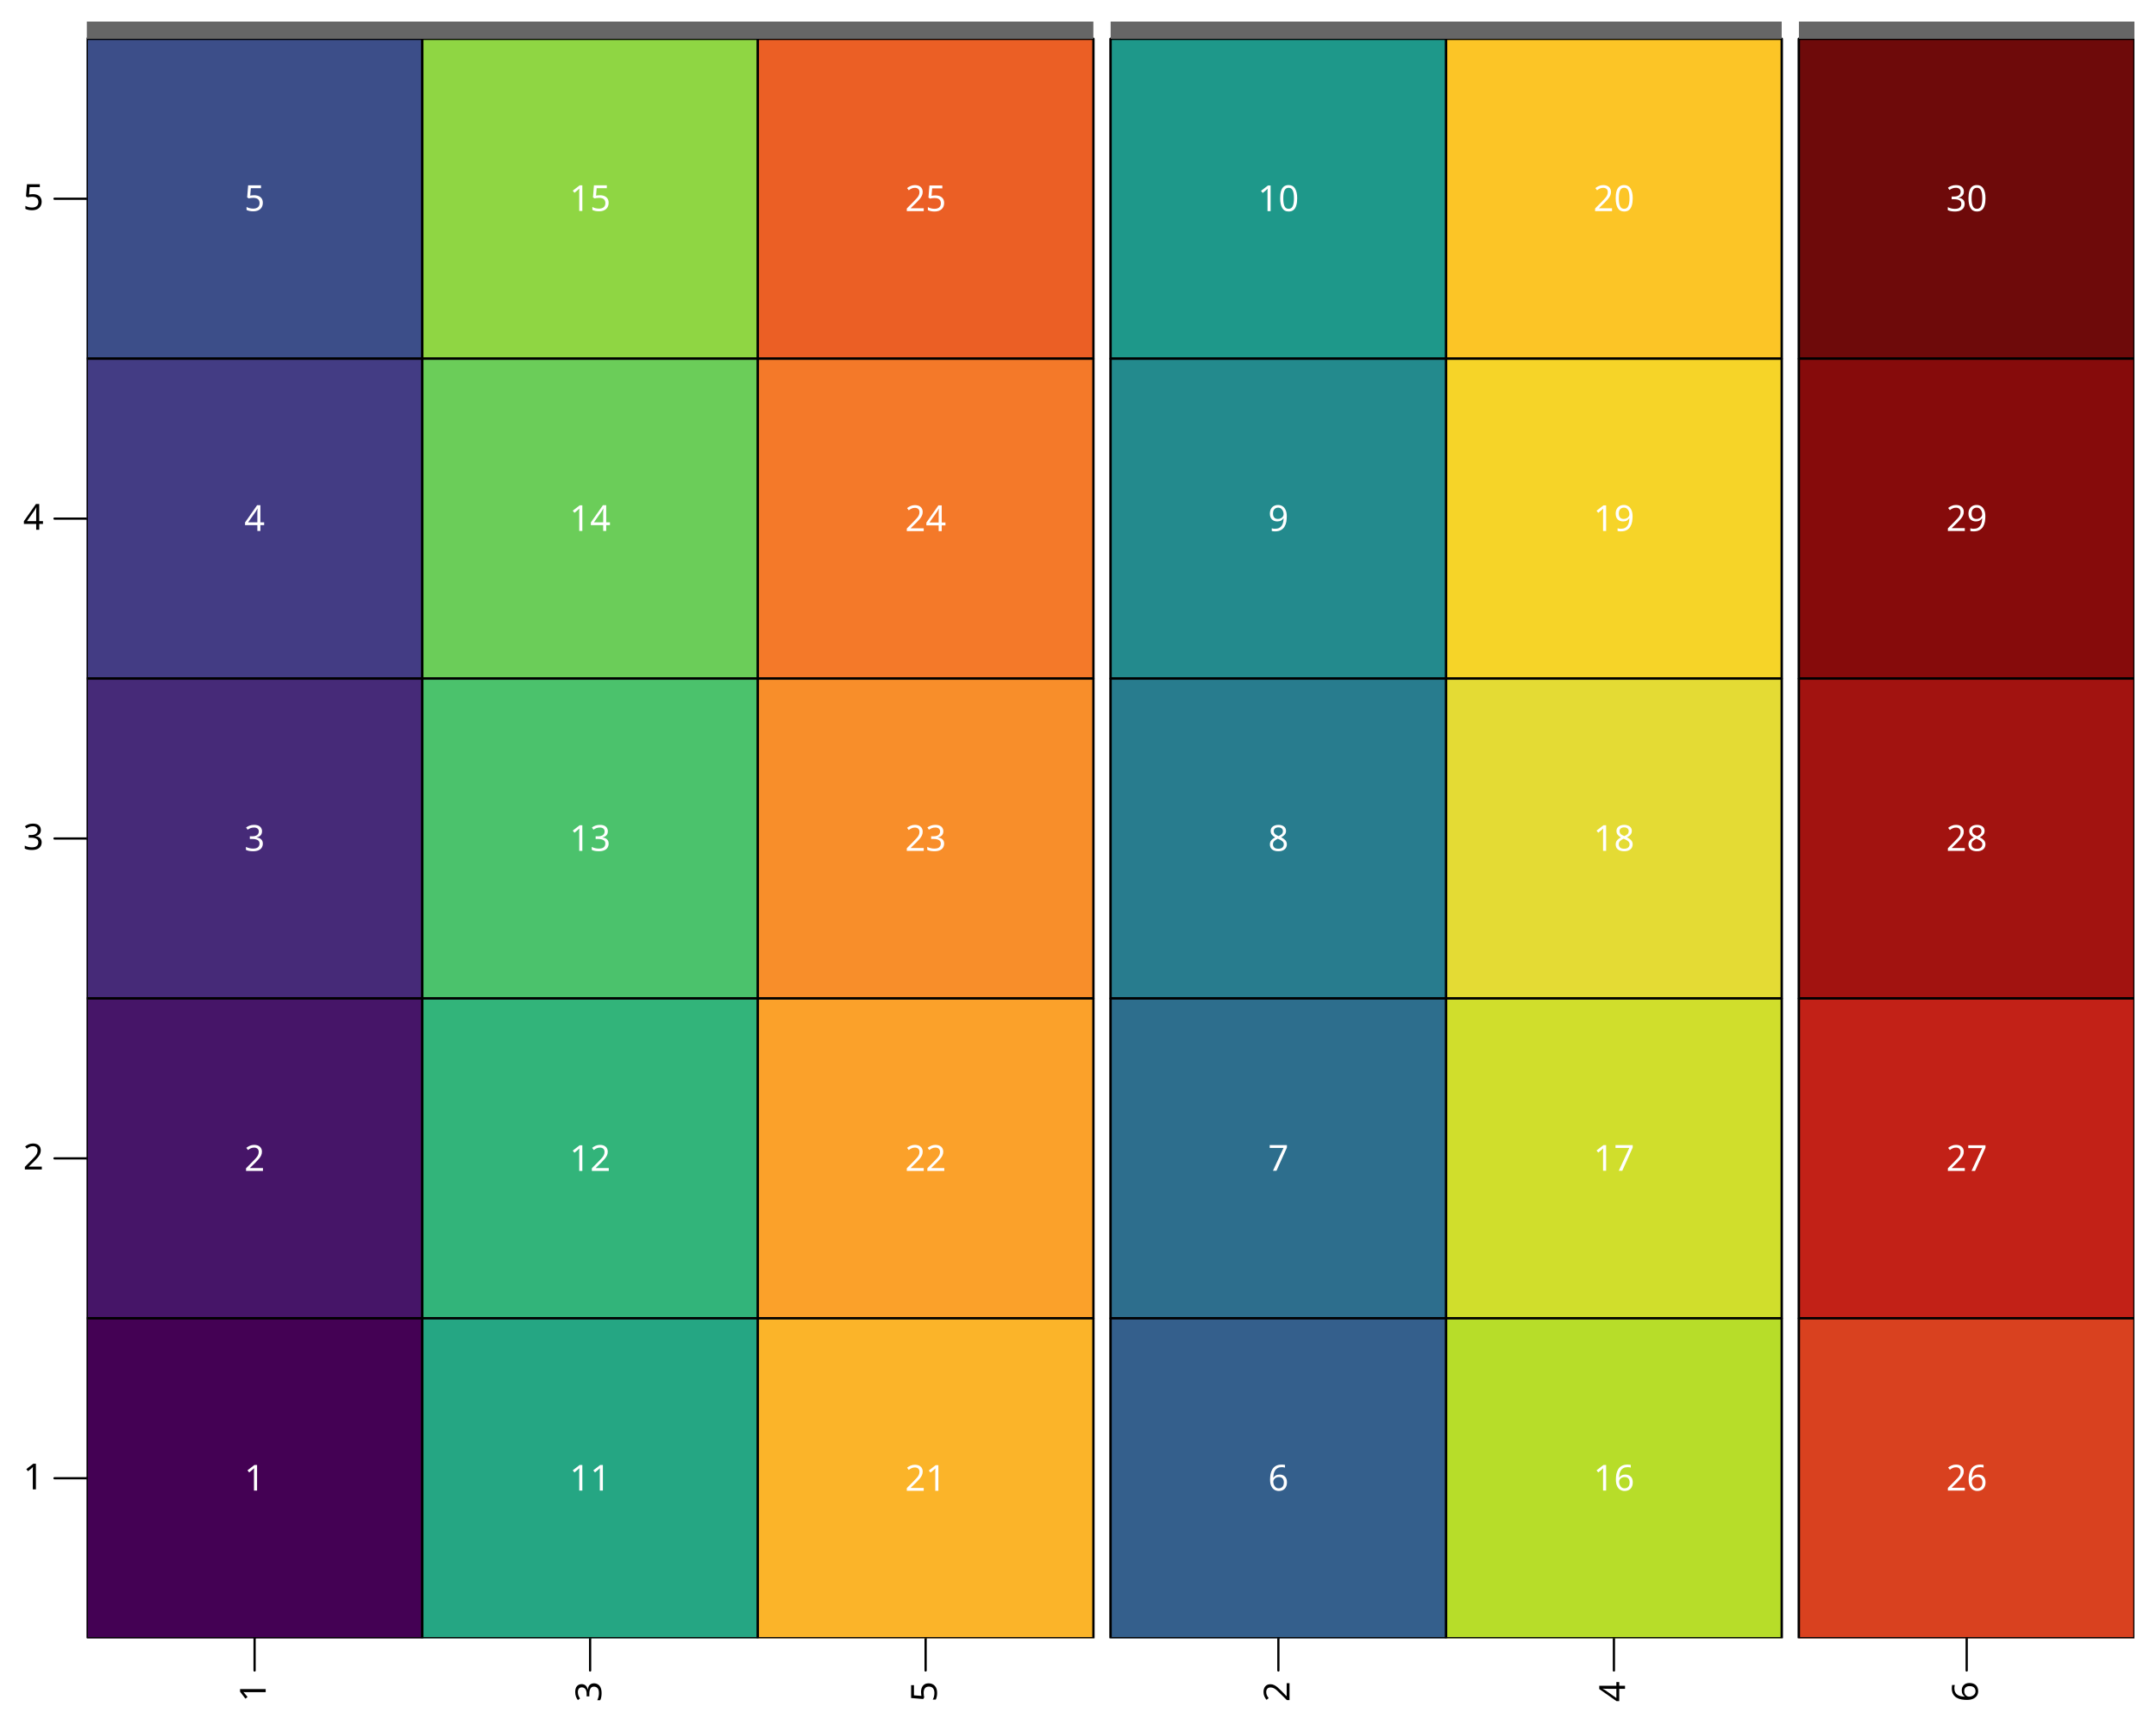
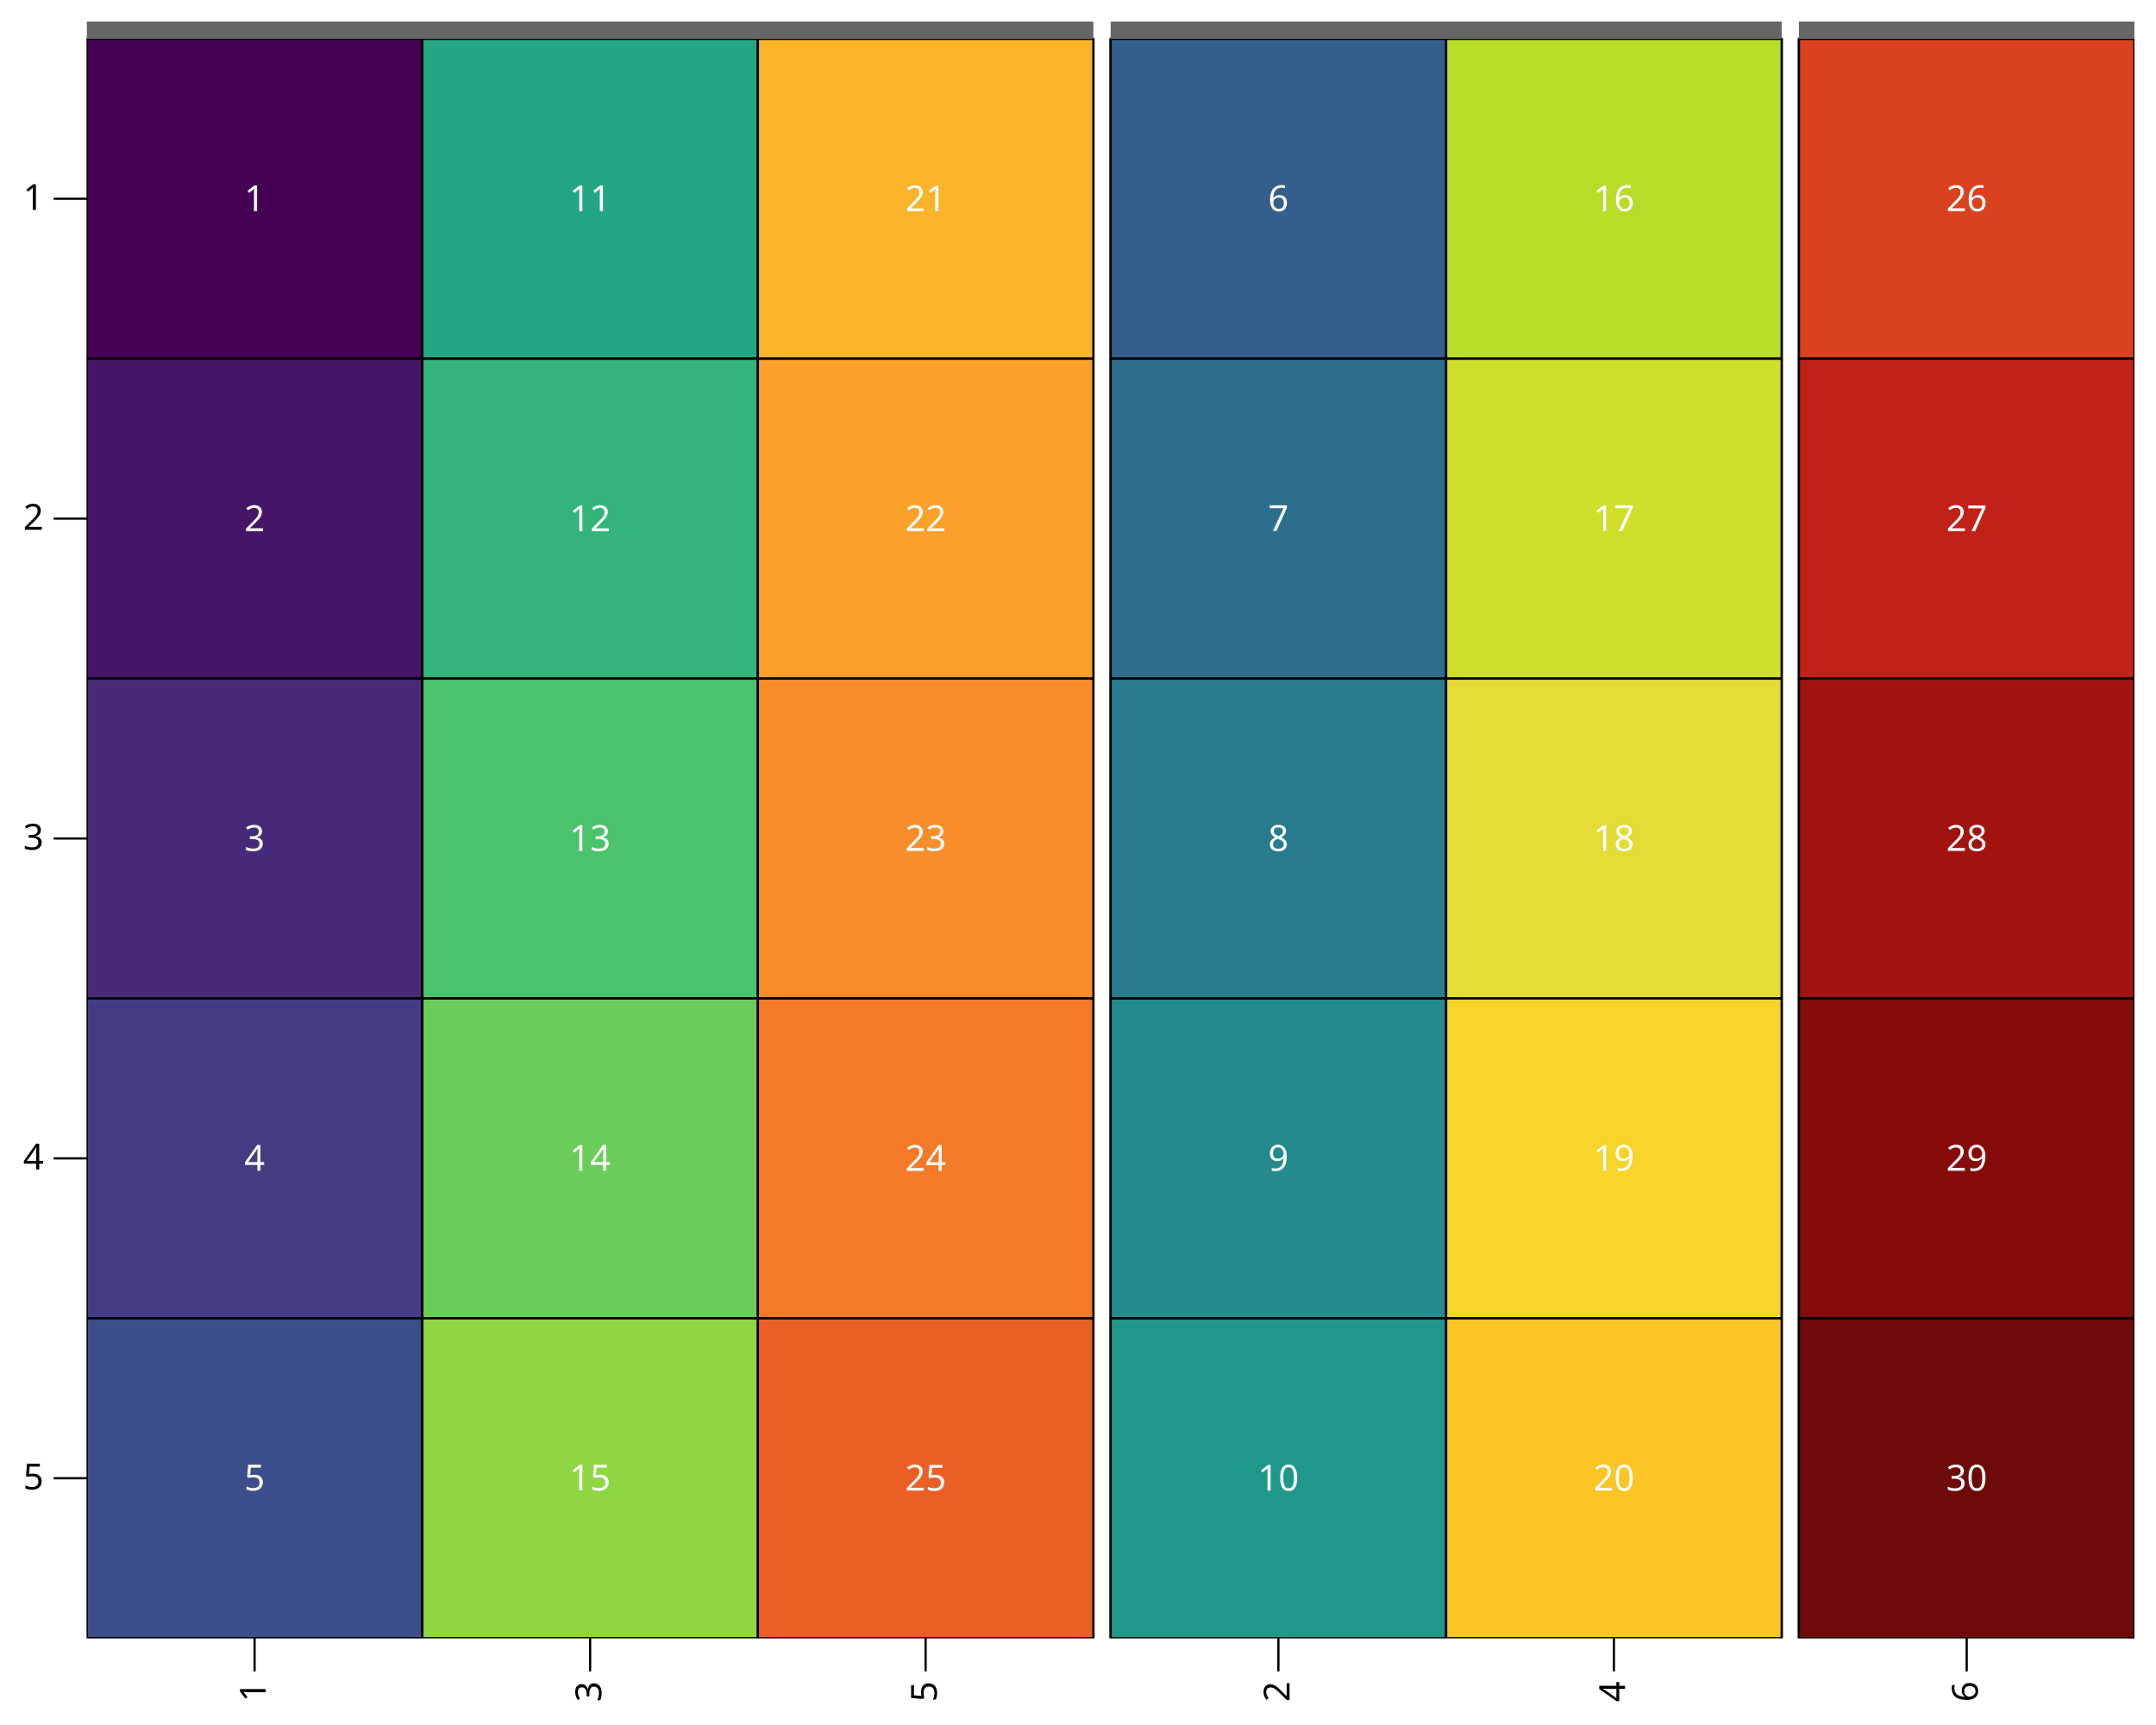
<svg xmlns="http://www.w3.org/2000/svg" class="svglite" data-engine-version="2.0" width="720.00pt" height="576.00pt" viewBox="0 0 720.00 576.00">
  <defs>
    <style type="text/css">
    .svglite line, .svglite polyline, .svglite polygon, .svglite path, .svglite rect, .svglite circle {
      fill: none;
      stroke: #000000;
      stroke-linecap: round;
      stroke-linejoin: round;
      stroke-miterlimit: 10.00;
    }
  </style>
  </defs>
  <rect width="100%" height="100%" style="stroke: none; fill: #FFFFFF;" />
  <defs>
    <clipPath id="cpMC4wMHw3MjAuMDB8MC4wMHw1NzYuMDA=">
      <rect x="0.00" y="0.00" width="720.00" height="576.00" />
    </clipPath>
  </defs>
  <g clip-path="url(#cpMC4wMHw3MjAuMDB8MC4wMHw1NzYuMDA=)">
    <line x1="85.02" y1="547.01" x2="85.02" y2="547.01" style="stroke-width: 0.75;" />
    <line x1="85.02" y1="547.01" x2="85.02" y2="557.80" style="stroke-width: 0.75;" />
    <text transform="translate(88.73,561.41) rotate(-90)" text-anchor="end" style="font-size: 12.00px; font-family: sans;" textLength="6.67px" lengthAdjust="spacingAndGlyphs">1</text>
    <line x1="197.07" y1="547.01" x2="197.07" y2="547.01" style="stroke-width: 0.75;" />
    <line x1="197.07" y1="547.01" x2="197.07" y2="557.80" style="stroke-width: 0.75;" />
    <text transform="translate(200.78,561.41) rotate(-90)" text-anchor="end" style="font-size: 12.00px; font-family: sans;" textLength="6.67px" lengthAdjust="spacingAndGlyphs">3</text>
    <line x1="309.11" y1="547.01" x2="309.11" y2="547.01" style="stroke-width: 0.75;" />
    <line x1="309.11" y1="547.01" x2="309.11" y2="557.80" style="stroke-width: 0.75;" />
    <text transform="translate(312.83,561.41) rotate(-90)" text-anchor="end" style="font-size: 12.00px; font-family: sans;" textLength="6.67px" lengthAdjust="spacingAndGlyphs">5</text>
    <line x1="426.92" y1="547.01" x2="426.92" y2="547.01" style="stroke-width: 0.75;" />
    <line x1="426.92" y1="547.01" x2="426.92" y2="557.80" style="stroke-width: 0.75;" />
    <text transform="translate(430.64,561.41) rotate(-90)" text-anchor="end" style="font-size: 12.00px; font-family: sans;" textLength="6.67px" lengthAdjust="spacingAndGlyphs">2</text>
    <line x1="538.97" y1="547.01" x2="538.97" y2="547.01" style="stroke-width: 0.75;" />
    <line x1="538.97" y1="547.01" x2="538.97" y2="557.80" style="stroke-width: 0.75;" />
    <text transform="translate(542.68,561.41) rotate(-90)" text-anchor="end" style="font-size: 12.00px; font-family: sans;" textLength="6.67px" lengthAdjust="spacingAndGlyphs">4</text>
    <line x1="656.78" y1="547.01" x2="656.78" y2="547.01" style="stroke-width: 0.75;" />
    <line x1="656.78" y1="547.01" x2="656.78" y2="557.80" style="stroke-width: 0.75;" />
    <text transform="translate(660.49,561.41) rotate(-90)" text-anchor="end" style="font-size: 12.00px; font-family: sans;" textLength="6.67px" lengthAdjust="spacingAndGlyphs">6</text>
    <line x1="28.99" y1="493.60" x2="28.99" y2="493.60" style="stroke-width: 0.75;" />
    <line x1="28.99" y1="493.60" x2="18.20" y2="493.60" style="stroke-width: 0.75;" />
-     <text x="14.59" y="497.32" text-anchor="end" style="font-size: 12.00px; font-family: sans;" textLength="6.67px" lengthAdjust="spacingAndGlyphs">1</text>
+     <text x="14.59" y="497.32" text-anchor="end" style="font-size: 12.00px; font-family: sans;" textLength="6.67px" lengthAdjust="spacingAndGlyphs">5</text>
    <line x1="28.99" y1="386.79" x2="28.99" y2="386.79" style="stroke-width: 0.75;" />
    <line x1="28.99" y1="386.79" x2="18.20" y2="386.79" style="stroke-width: 0.75;" />
-     <text x="14.59" y="390.51" text-anchor="end" style="font-size: 12.00px; font-family: sans;" textLength="6.67px" lengthAdjust="spacingAndGlyphs">2</text>
+     <text x="14.59" y="390.51" text-anchor="end" style="font-size: 12.00px; font-family: sans;" textLength="6.67px" lengthAdjust="spacingAndGlyphs">4</text>
    <line x1="28.99" y1="279.98" x2="28.99" y2="279.98" style="stroke-width: 0.75;" />
    <line x1="28.99" y1="279.98" x2="18.20" y2="279.98" style="stroke-width: 0.75;" />
    <text x="14.59" y="283.70" text-anchor="end" style="font-size: 12.00px; font-family: sans;" textLength="6.67px" lengthAdjust="spacingAndGlyphs">3</text>
    <line x1="28.99" y1="173.17" x2="28.99" y2="173.17" style="stroke-width: 0.75;" />
    <line x1="28.99" y1="173.17" x2="18.20" y2="173.17" style="stroke-width: 0.75;" />
-     <text x="14.59" y="176.89" text-anchor="end" style="font-size: 12.00px; font-family: sans;" textLength="6.67px" lengthAdjust="spacingAndGlyphs">4</text>
+     <text x="14.59" y="176.89" text-anchor="end" style="font-size: 12.00px; font-family: sans;" textLength="6.67px" lengthAdjust="spacingAndGlyphs">2</text>
    <line x1="28.99" y1="66.36" x2="28.99" y2="66.36" style="stroke-width: 0.75;" />
    <line x1="28.99" y1="66.36" x2="18.20" y2="66.36" style="stroke-width: 0.75;" />
-     <text x="14.59" y="70.08" text-anchor="end" style="font-size: 12.00px; font-family: sans;" textLength="6.67px" lengthAdjust="spacingAndGlyphs">5</text>
+     <text x="14.59" y="70.08" text-anchor="end" style="font-size: 12.00px; font-family: sans;" textLength="6.67px" lengthAdjust="spacingAndGlyphs">1</text>
  </g>
  <defs>
    <clipPath id="cpMjguOTl8NzEyLjgwfDcuMjB8NTQ3LjAx">
      <rect x="28.99" y="7.20" width="683.81" height="539.81" />
    </clipPath>
  </defs>
  <g clip-path="url(#cpMjguOTl8NzEyLjgwfDcuMjB8NTQ3LjAx)">
    <rect x="28.99" y="12.96" width="336.14" height="534.05" style="stroke-width: 0.75;" />
    <rect x="370.90" y="12.96" width="224.10" height="534.05" style="stroke-width: 0.75;" />
    <rect x="600.75" y="12.96" width="112.05" height="534.05" style="stroke-width: 0.75;" />
  </g>
  <g clip-path="url(#cpMC4wMHw3MjAuMDB8MC4wMHw1NzYuMDA=)">
</g>
  <g clip-path="url(#cpMjguOTl8NzEyLjgwfDcuMjB8NTQ3LjAx)">
-     <rect x="28.99" y="12.96" width="112.05" height="106.81" style="stroke-width: 0.75; fill: #3C4E89;" />
-     <rect x="28.99" y="119.77" width="112.05" height="106.81" style="stroke-width: 0.75; fill: #433C84;" />
+     <rect x="28.99" y="12.96" width="112.05" height="106.81" style="stroke-width: 0.75; fill: #440154;" />
+     <rect x="28.99" y="119.77" width="112.05" height="106.81" style="stroke-width: 0.75; fill: #461568;" />
    <rect x="28.99" y="226.58" width="112.05" height="106.81" style="stroke-width: 0.75; fill: #462A78;" />
-     <rect x="28.99" y="333.39" width="112.05" height="106.81" style="stroke-width: 0.75; fill: #461568;" />
-     <rect x="28.99" y="440.20" width="112.05" height="106.81" style="stroke-width: 0.75; fill: #440154;" />
-     <rect x="141.04" y="12.96" width="112.05" height="106.81" style="stroke-width: 0.75; fill: #8FD643;" />
-     <rect x="141.04" y="119.77" width="112.05" height="106.81" style="stroke-width: 0.75; fill: #6BCD59;" />
+     <rect x="28.99" y="333.39" width="112.05" height="106.81" style="stroke-width: 0.75; fill: #433C84;" />
+     <rect x="28.99" y="440.20" width="112.05" height="106.81" style="stroke-width: 0.75; fill: #3C4E89;" />
+     <rect x="141.04" y="12.96" width="112.05" height="106.81" style="stroke-width: 0.75; fill: #25A683;" />
+     <rect x="141.04" y="119.77" width="112.05" height="106.81" style="stroke-width: 0.75; fill: #32B47A;" />
    <rect x="141.04" y="226.58" width="112.05" height="106.81" style="stroke-width: 0.75; fill: #4BC26C;" />
-     <rect x="141.04" y="333.39" width="112.05" height="106.81" style="stroke-width: 0.75; fill: #32B47A;" />
-     <rect x="141.04" y="440.20" width="112.05" height="106.81" style="stroke-width: 0.75; fill: #25A683;" />
-     <rect x="253.09" y="12.96" width="112.05" height="106.81" style="stroke-width: 0.75; fill: #EB5F25;" />
-     <rect x="253.09" y="119.77" width="112.05" height="106.81" style="stroke-width: 0.75; fill: #F47929;" />
+     <rect x="141.04" y="333.39" width="112.05" height="106.81" style="stroke-width: 0.75; fill: #6BCD59;" />
+     <rect x="141.04" y="440.20" width="112.05" height="106.81" style="stroke-width: 0.75; fill: #8FD643;" />
+     <rect x="253.09" y="12.96" width="112.05" height="106.81" style="stroke-width: 0.75; fill: #FBB429;" />
+     <rect x="253.09" y="119.77" width="112.05" height="106.81" style="stroke-width: 0.75; fill: #FBA12A;" />
    <rect x="253.09" y="226.58" width="112.05" height="106.81" style="stroke-width: 0.75; fill: #F88E2A;" />
-     <rect x="253.09" y="333.39" width="112.05" height="106.81" style="stroke-width: 0.75; fill: #FBA12A;" />
-     <rect x="253.09" y="440.20" width="112.05" height="106.81" style="stroke-width: 0.75; fill: #FBB429;" />
-     <rect x="370.90" y="12.96" width="112.05" height="106.81" style="stroke-width: 0.75; fill: #1E988A;" />
-     <rect x="370.90" y="119.77" width="112.05" height="106.81" style="stroke-width: 0.75; fill: #238A8D;" />
+     <rect x="253.09" y="333.39" width="112.05" height="106.81" style="stroke-width: 0.75; fill: #F47929;" />
+     <rect x="253.09" y="440.20" width="112.05" height="106.81" style="stroke-width: 0.75; fill: #EB5F25;" />
+     <rect x="370.90" y="12.96" width="112.05" height="106.81" style="stroke-width: 0.75; fill: #345F8C;" />
+     <rect x="370.90" y="119.77" width="112.05" height="106.81" style="stroke-width: 0.75; fill: #2D6E8D;" />
    <rect x="370.90" y="226.58" width="112.05" height="106.81" style="stroke-width: 0.75; fill: #287C8E;" />
-     <rect x="370.90" y="333.39" width="112.05" height="106.81" style="stroke-width: 0.75; fill: #2D6E8D;" />
-     <rect x="370.90" y="440.20" width="112.05" height="106.81" style="stroke-width: 0.75; fill: #345F8C;" />
-     <rect x="482.94" y="12.96" width="112.05" height="106.81" style="stroke-width: 0.75; fill: #FCC526;" />
-     <rect x="482.94" y="119.77" width="112.05" height="106.81" style="stroke-width: 0.75; fill: #F6D428;" />
+     <rect x="370.90" y="333.39" width="112.05" height="106.81" style="stroke-width: 0.75; fill: #238A8D;" />
+     <rect x="370.90" y="440.20" width="112.05" height="106.81" style="stroke-width: 0.75; fill: #1E988A;" />
+     <rect x="482.94" y="12.96" width="112.05" height="106.81" style="stroke-width: 0.75; fill: #B7DD29;" />
+     <rect x="482.94" y="119.77" width="112.05" height="106.81" style="stroke-width: 0.75; fill: #D0DE2C;" />
    <rect x="482.94" y="226.58" width="112.05" height="106.81" style="stroke-width: 0.75; fill: #E4DB34;" />
-     <rect x="482.94" y="333.39" width="112.05" height="106.81" style="stroke-width: 0.75; fill: #D0DE2C;" />
-     <rect x="482.94" y="440.20" width="112.05" height="106.81" style="stroke-width: 0.75; fill: #B7DD29;" />
-     <rect x="600.75" y="12.96" width="112.05" height="106.81" style="stroke-width: 0.75; fill: #6E0A0A;" />
-     <rect x="600.75" y="119.77" width="112.05" height="106.81" style="stroke-width: 0.75; fill: #860B0B;" />
+     <rect x="482.94" y="333.39" width="112.05" height="106.81" style="stroke-width: 0.75; fill: #F6D428;" />
+     <rect x="482.94" y="440.20" width="112.05" height="106.81" style="stroke-width: 0.75; fill: #FCC526;" />
+     <rect x="600.75" y="12.96" width="112.05" height="106.81" style="stroke-width: 0.75; fill: #D9411F;" />
+     <rect x="600.75" y="119.77" width="112.05" height="106.81" style="stroke-width: 0.75; fill: #C22117;" />
    <rect x="600.75" y="226.58" width="112.05" height="106.81" style="stroke-width: 0.75; fill: #A21310;" />
-     <rect x="600.75" y="333.39" width="112.05" height="106.81" style="stroke-width: 0.75; fill: #C22117;" />
-     <rect x="600.75" y="440.20" width="112.05" height="106.81" style="stroke-width: 0.75; fill: #D9411F;" />
-     <text x="85.02" y="70.44" text-anchor="middle" style="font-size: 12.00px; fill: #FFFFFF; font-family: sans;" textLength="6.67px" lengthAdjust="spacingAndGlyphs">5</text>
-     <text x="85.02" y="177.30" text-anchor="middle" style="font-size: 12.00px; fill: #FFFFFF; font-family: sans;" textLength="6.67px" lengthAdjust="spacingAndGlyphs">4</text>
+     <rect x="600.75" y="333.39" width="112.05" height="106.81" style="stroke-width: 0.75; fill: #860B0B;" />
+     <rect x="600.75" y="440.20" width="112.05" height="106.81" style="stroke-width: 0.75; fill: #6E0A0A;" />
+     <text x="85.02" y="70.49" text-anchor="middle" style="font-size: 12.00px; fill: #FFFFFF; font-family: sans;" textLength="6.67px" lengthAdjust="spacingAndGlyphs">1</text>
+     <text x="85.02" y="177.36" text-anchor="middle" style="font-size: 12.00px; fill: #FFFFFF; font-family: sans;" textLength="6.67px" lengthAdjust="spacingAndGlyphs">2</text>
    <text x="85.02" y="284.12" text-anchor="middle" style="font-size: 12.00px; fill: #FFFFFF; font-family: sans;" textLength="6.67px" lengthAdjust="spacingAndGlyphs">3</text>
-     <text x="85.02" y="390.98" text-anchor="middle" style="font-size: 12.00px; fill: #FFFFFF; font-family: sans;" textLength="6.67px" lengthAdjust="spacingAndGlyphs">2</text>
-     <text x="85.02" y="497.73" text-anchor="middle" style="font-size: 12.00px; fill: #FFFFFF; font-family: sans;" textLength="6.67px" lengthAdjust="spacingAndGlyphs">1</text>
-     <text x="197.07" y="70.44" text-anchor="middle" style="font-size: 12.00px; fill: #FFFFFF; font-family: sans;" textLength="13.35px" lengthAdjust="spacingAndGlyphs">15</text>
-     <text x="197.07" y="177.30" text-anchor="middle" style="font-size: 12.00px; fill: #FFFFFF; font-family: sans;" textLength="13.35px" lengthAdjust="spacingAndGlyphs">14</text>
+     <text x="85.02" y="390.92" text-anchor="middle" style="font-size: 12.00px; fill: #FFFFFF; font-family: sans;" textLength="6.67px" lengthAdjust="spacingAndGlyphs">4</text>
+     <text x="85.02" y="497.67" text-anchor="middle" style="font-size: 12.00px; fill: #FFFFFF; font-family: sans;" textLength="6.67px" lengthAdjust="spacingAndGlyphs">5</text>
+     <text x="197.07" y="70.49" text-anchor="middle" style="font-size: 12.00px; fill: #FFFFFF; font-family: sans;" textLength="13.35px" lengthAdjust="spacingAndGlyphs">11</text>
+     <text x="197.07" y="177.36" text-anchor="middle" style="font-size: 12.00px; fill: #FFFFFF; font-family: sans;" textLength="13.35px" lengthAdjust="spacingAndGlyphs">12</text>
    <text x="197.07" y="284.12" text-anchor="middle" style="font-size: 12.00px; fill: #FFFFFF; font-family: sans;" textLength="13.35px" lengthAdjust="spacingAndGlyphs">13</text>
-     <text x="197.07" y="390.98" text-anchor="middle" style="font-size: 12.00px; fill: #FFFFFF; font-family: sans;" textLength="13.35px" lengthAdjust="spacingAndGlyphs">12</text>
-     <text x="197.07" y="497.73" text-anchor="middle" style="font-size: 12.00px; fill: #FFFFFF; font-family: sans;" textLength="13.35px" lengthAdjust="spacingAndGlyphs">11</text>
-     <text x="309.11" y="70.50" text-anchor="middle" style="font-size: 12.00px; fill: #FFFFFF; font-family: sans;" textLength="13.35px" lengthAdjust="spacingAndGlyphs">25</text>
-     <text x="309.11" y="177.36" text-anchor="middle" style="font-size: 12.00px; fill: #FFFFFF; font-family: sans;" textLength="13.35px" lengthAdjust="spacingAndGlyphs">24</text>
+     <text x="197.07" y="390.92" text-anchor="middle" style="font-size: 12.00px; fill: #FFFFFF; font-family: sans;" textLength="13.35px" lengthAdjust="spacingAndGlyphs">14</text>
+     <text x="197.07" y="497.67" text-anchor="middle" style="font-size: 12.00px; fill: #FFFFFF; font-family: sans;" textLength="13.35px" lengthAdjust="spacingAndGlyphs">15</text>
+     <text x="309.11" y="70.55" text-anchor="middle" style="font-size: 12.00px; fill: #FFFFFF; font-family: sans;" textLength="13.35px" lengthAdjust="spacingAndGlyphs">21</text>
+     <text x="309.11" y="177.36" text-anchor="middle" style="font-size: 12.00px; fill: #FFFFFF; font-family: sans;" textLength="13.35px" lengthAdjust="spacingAndGlyphs">22</text>
    <text x="309.11" y="284.12" text-anchor="middle" style="font-size: 12.00px; fill: #FFFFFF; font-family: sans;" textLength="13.35px" lengthAdjust="spacingAndGlyphs">23</text>
-     <text x="309.11" y="390.98" text-anchor="middle" style="font-size: 12.00px; fill: #FFFFFF; font-family: sans;" textLength="13.35px" lengthAdjust="spacingAndGlyphs">22</text>
-     <text x="309.11" y="497.79" text-anchor="middle" style="font-size: 12.00px; fill: #FFFFFF; font-family: sans;" textLength="13.35px" lengthAdjust="spacingAndGlyphs">21</text>
-     <text x="426.92" y="70.50" text-anchor="middle" style="font-size: 12.00px; fill: #FFFFFF; font-family: sans;" textLength="13.35px" lengthAdjust="spacingAndGlyphs">10</text>
-     <text x="426.92" y="177.31" text-anchor="middle" style="font-size: 12.00px; fill: #FFFFFF; font-family: sans;" textLength="6.67px" lengthAdjust="spacingAndGlyphs">9</text>
+     <text x="309.11" y="390.98" text-anchor="middle" style="font-size: 12.00px; fill: #FFFFFF; font-family: sans;" textLength="13.35px" lengthAdjust="spacingAndGlyphs">24</text>
+     <text x="309.11" y="497.73" text-anchor="middle" style="font-size: 12.00px; fill: #FFFFFF; font-family: sans;" textLength="13.35px" lengthAdjust="spacingAndGlyphs">25</text>
+     <text x="426.92" y="70.50" text-anchor="middle" style="font-size: 12.00px; fill: #FFFFFF; font-family: sans;" textLength="6.67px" lengthAdjust="spacingAndGlyphs">6</text>
+     <text x="426.92" y="177.30" text-anchor="middle" style="font-size: 12.00px; fill: #FFFFFF; font-family: sans;" textLength="6.67px" lengthAdjust="spacingAndGlyphs">7</text>
    <text x="426.92" y="284.12" text-anchor="middle" style="font-size: 12.00px; fill: #FFFFFF; font-family: sans;" textLength="6.67px" lengthAdjust="spacingAndGlyphs">8</text>
-     <text x="426.92" y="390.92" text-anchor="middle" style="font-size: 12.00px; fill: #FFFFFF; font-family: sans;" textLength="6.67px" lengthAdjust="spacingAndGlyphs">7</text>
-     <text x="426.92" y="497.73" text-anchor="middle" style="font-size: 12.00px; fill: #FFFFFF; font-family: sans;" textLength="6.67px" lengthAdjust="spacingAndGlyphs">6</text>
-     <text x="538.97" y="70.50" text-anchor="middle" style="font-size: 12.00px; fill: #FFFFFF; font-family: sans;" textLength="13.35px" lengthAdjust="spacingAndGlyphs">20</text>
-     <text x="538.97" y="177.31" text-anchor="middle" style="font-size: 12.00px; fill: #FFFFFF; font-family: sans;" textLength="13.35px" lengthAdjust="spacingAndGlyphs">19</text>
+     <text x="426.92" y="390.92" text-anchor="middle" style="font-size: 12.00px; fill: #FFFFFF; font-family: sans;" textLength="6.67px" lengthAdjust="spacingAndGlyphs">9</text>
+     <text x="426.92" y="497.73" text-anchor="middle" style="font-size: 12.00px; fill: #FFFFFF; font-family: sans;" textLength="13.35px" lengthAdjust="spacingAndGlyphs">10</text>
+     <text x="538.97" y="70.50" text-anchor="middle" style="font-size: 12.00px; fill: #FFFFFF; font-family: sans;" textLength="13.35px" lengthAdjust="spacingAndGlyphs">16</text>
+     <text x="538.97" y="177.30" text-anchor="middle" style="font-size: 12.00px; fill: #FFFFFF; font-family: sans;" textLength="13.35px" lengthAdjust="spacingAndGlyphs">17</text>
    <text x="538.97" y="284.12" text-anchor="middle" style="font-size: 12.00px; fill: #FFFFFF; font-family: sans;" textLength="13.35px" lengthAdjust="spacingAndGlyphs">18</text>
-     <text x="538.97" y="390.92" text-anchor="middle" style="font-size: 12.00px; fill: #FFFFFF; font-family: sans;" textLength="13.35px" lengthAdjust="spacingAndGlyphs">17</text>
-     <text x="538.97" y="497.73" text-anchor="middle" style="font-size: 12.00px; fill: #FFFFFF; font-family: sans;" textLength="13.35px" lengthAdjust="spacingAndGlyphs">16</text>
-     <text x="656.78" y="70.50" text-anchor="middle" style="font-size: 12.00px; fill: #FFFFFF; font-family: sans;" textLength="13.35px" lengthAdjust="spacingAndGlyphs">30</text>
-     <text x="656.78" y="177.31" text-anchor="middle" style="font-size: 12.00px; fill: #FFFFFF; font-family: sans;" textLength="13.35px" lengthAdjust="spacingAndGlyphs">29</text>
+     <text x="538.97" y="390.92" text-anchor="middle" style="font-size: 12.00px; fill: #FFFFFF; font-family: sans;" textLength="13.35px" lengthAdjust="spacingAndGlyphs">19</text>
+     <text x="538.97" y="497.73" text-anchor="middle" style="font-size: 12.00px; fill: #FFFFFF; font-family: sans;" textLength="13.35px" lengthAdjust="spacingAndGlyphs">20</text>
+     <text x="656.78" y="70.50" text-anchor="middle" style="font-size: 12.00px; fill: #FFFFFF; font-family: sans;" textLength="13.35px" lengthAdjust="spacingAndGlyphs">26</text>
+     <text x="656.78" y="177.36" text-anchor="middle" style="font-size: 12.00px; fill: #FFFFFF; font-family: sans;" textLength="13.35px" lengthAdjust="spacingAndGlyphs">27</text>
    <text x="656.78" y="284.12" text-anchor="middle" style="font-size: 12.00px; fill: #FFFFFF; font-family: sans;" textLength="13.35px" lengthAdjust="spacingAndGlyphs">28</text>
-     <text x="656.78" y="390.98" text-anchor="middle" style="font-size: 12.00px; fill: #FFFFFF; font-family: sans;" textLength="13.35px" lengthAdjust="spacingAndGlyphs">27</text>
-     <text x="656.78" y="497.73" text-anchor="middle" style="font-size: 12.00px; fill: #FFFFFF; font-family: sans;" textLength="13.35px" lengthAdjust="spacingAndGlyphs">26</text>
+     <text x="656.78" y="390.92" text-anchor="middle" style="font-size: 12.00px; fill: #FFFFFF; font-family: sans;" textLength="13.35px" lengthAdjust="spacingAndGlyphs">29</text>
+     <text x="656.78" y="497.73" text-anchor="middle" style="font-size: 12.00px; fill: #FFFFFF; font-family: sans;" textLength="13.35px" lengthAdjust="spacingAndGlyphs">30</text>
    <rect x="28.99" y="7.20" width="336.14" height="5.76" style="stroke-width: 1.50; stroke: none; fill: #666666;" />
    <rect x="370.90" y="7.20" width="224.10" height="5.76" style="stroke-width: 1.50; stroke: none; fill: #666666;" />
    <rect x="600.75" y="7.20" width="112.05" height="5.76" style="stroke-width: 1.50; stroke: none; fill: #666666;" />
  </g>
</svg>
